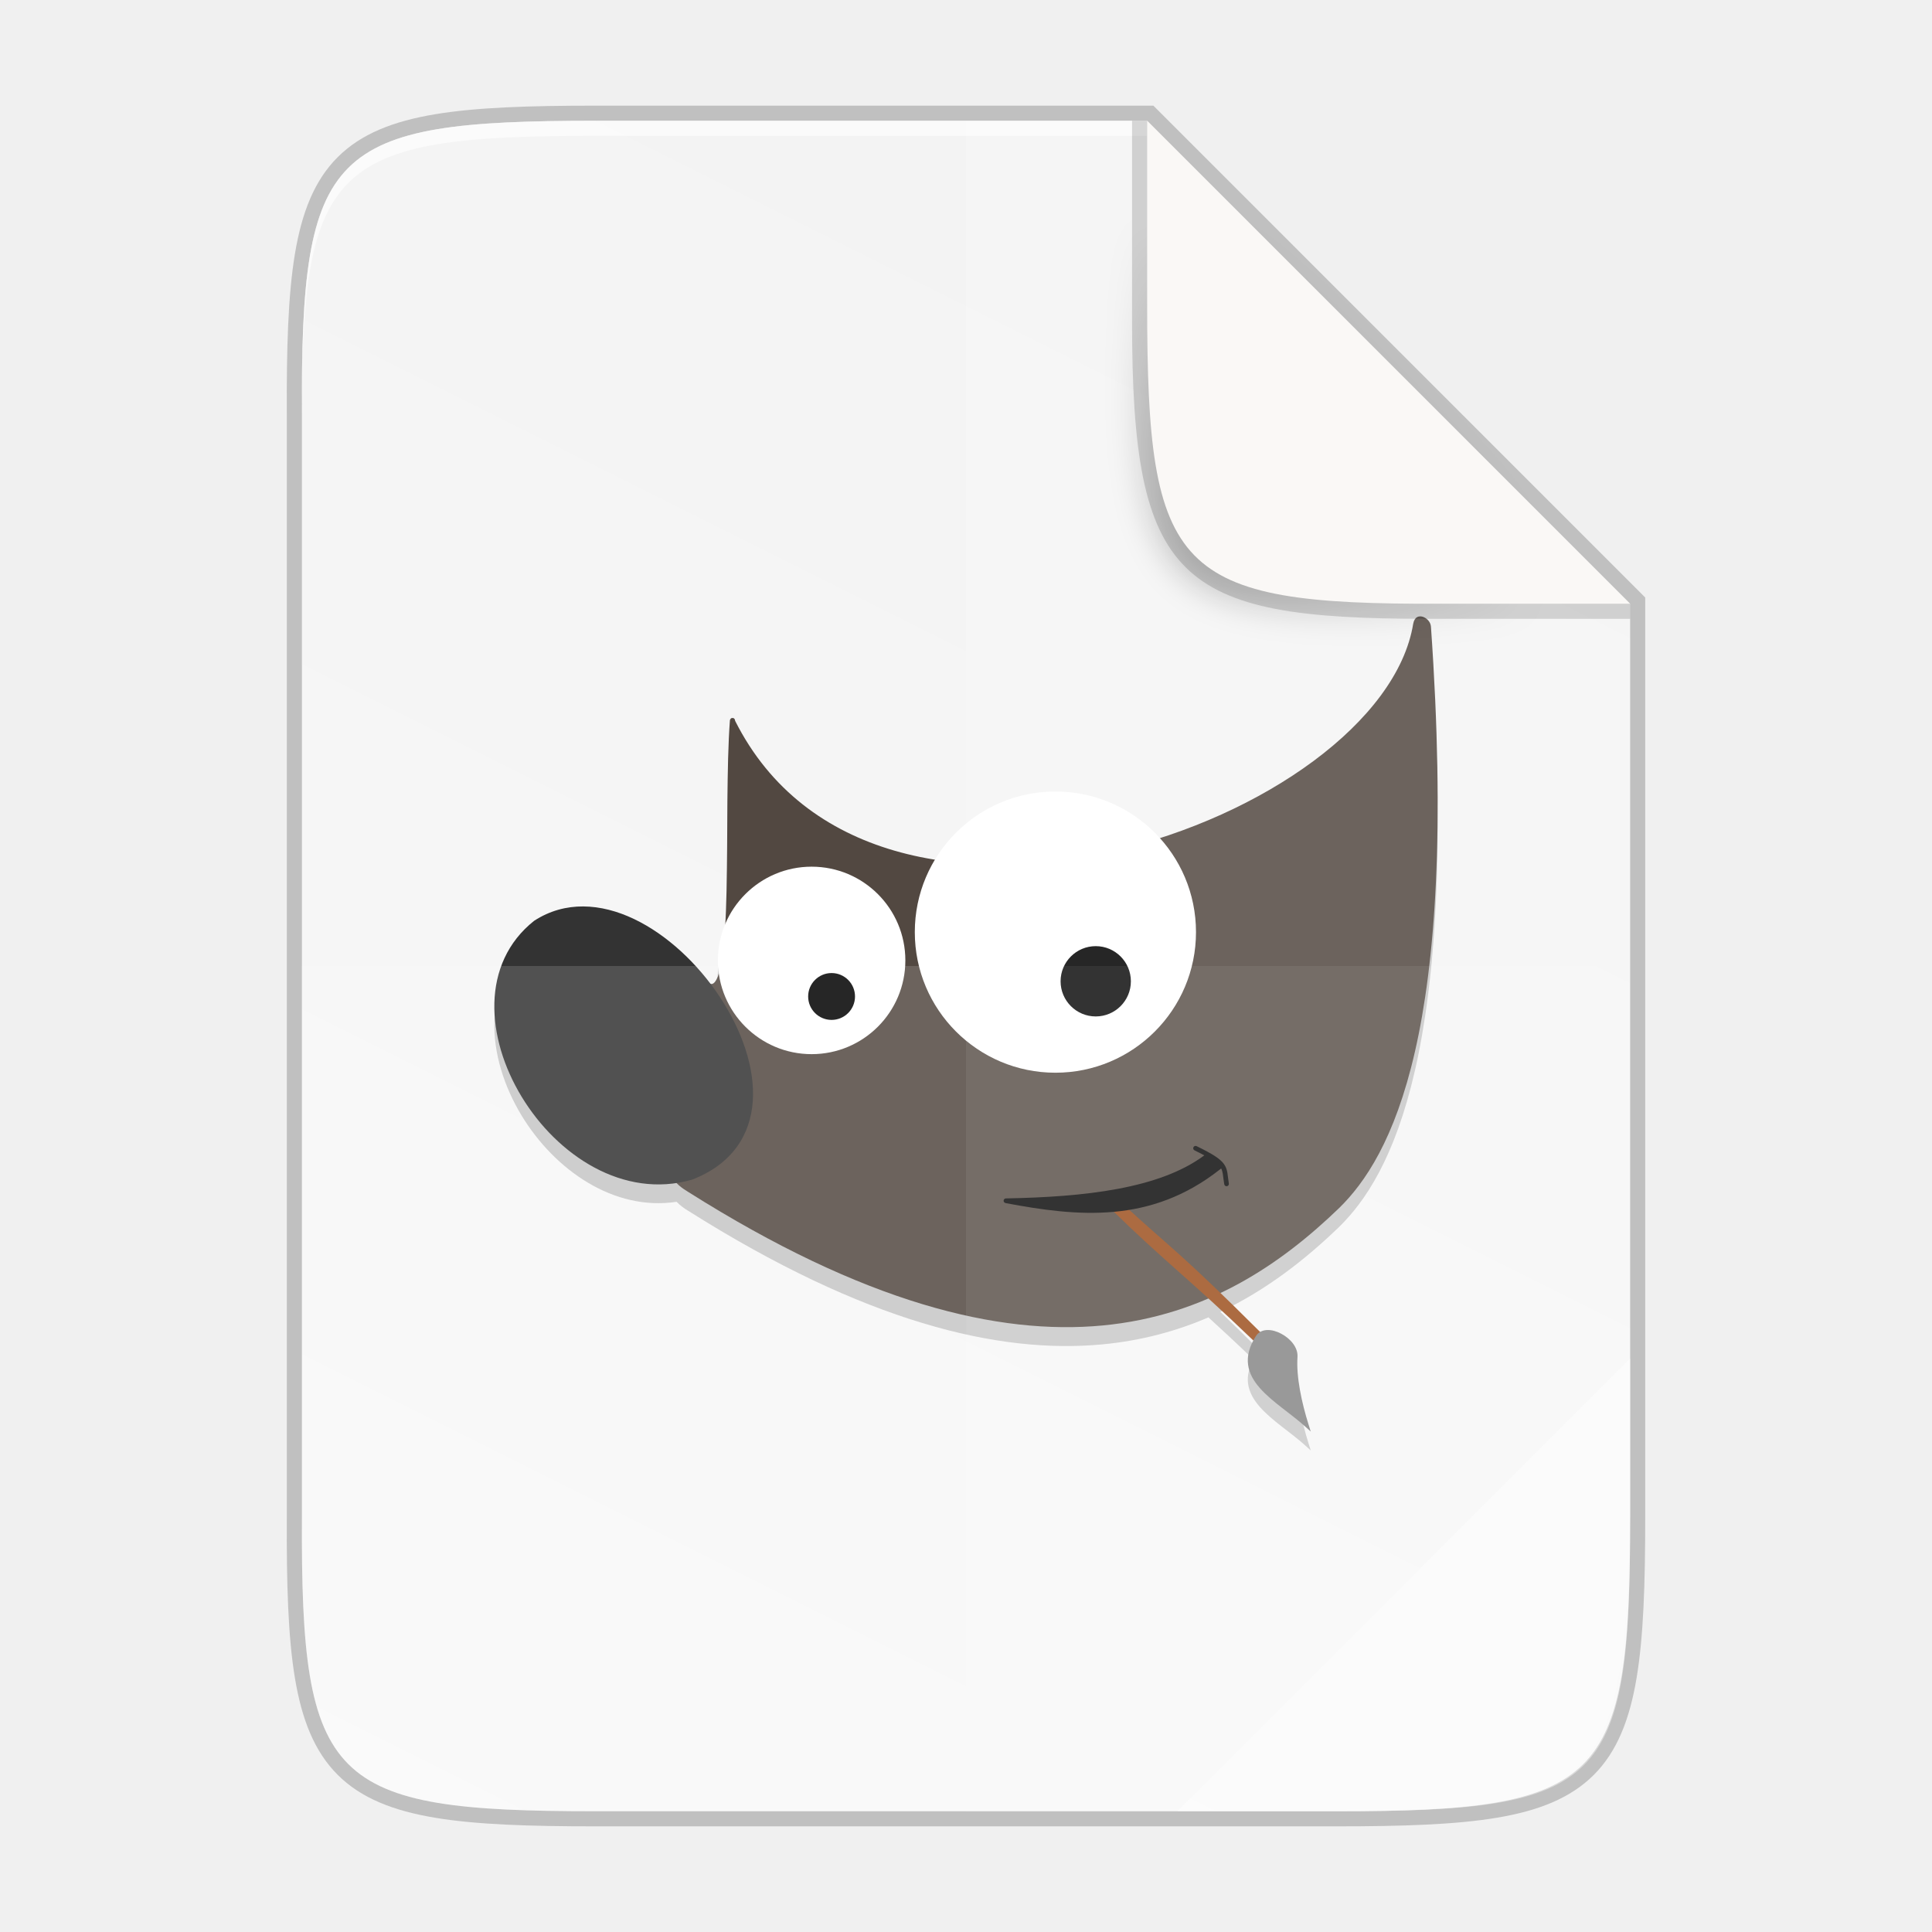
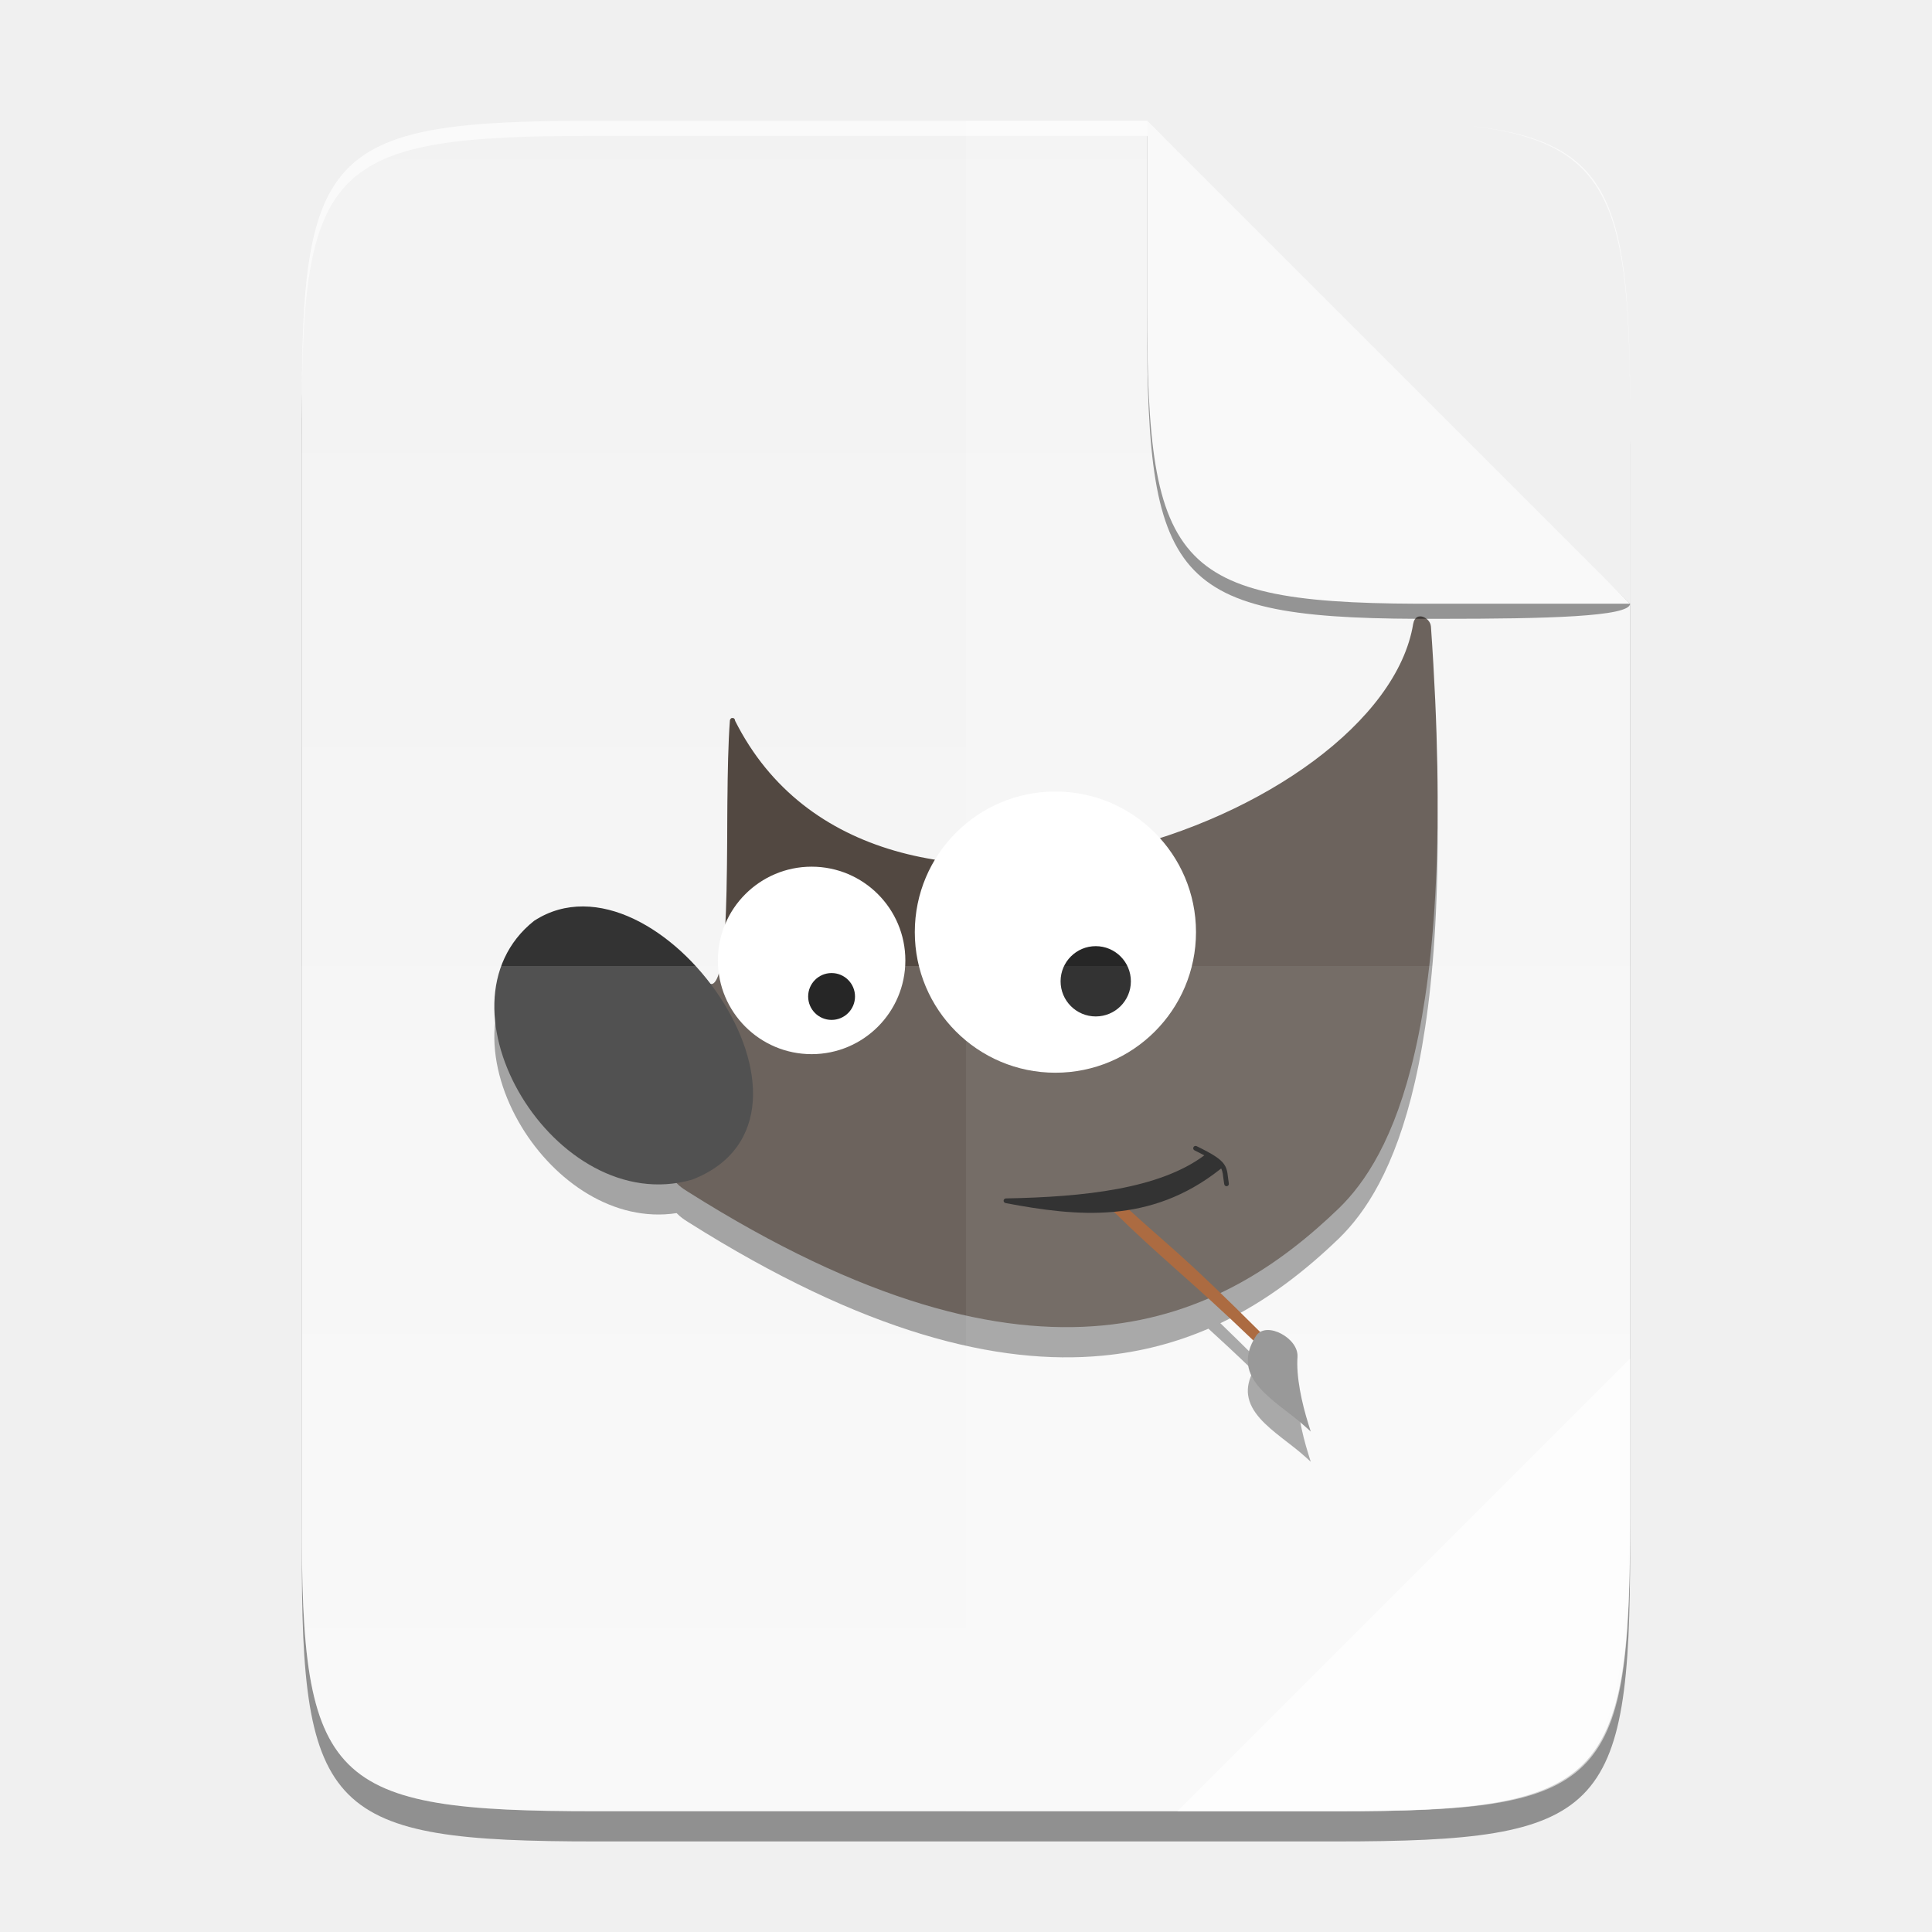
<svg xmlns="http://www.w3.org/2000/svg" xmlns:xlink="http://www.w3.org/1999/xlink" width="256" height="256" id="svg11300" version="1.0" style="display:inline;enable-background:new">
  <defs id="defs3">
-     <linearGradient id="linearGradient1750">
-       <stop style="stop-color:#000000;stop-opacity:1;" offset="0" id="stop1746" />
-       <stop style="stop-color:#000000;stop-opacity:0;" offset="1" id="stop1748" />
-     </linearGradient>
-     <linearGradient gradientUnits="userSpaceOnUse" y2="119.093" x2="-35.31" y1="401.584" x1="529.655" id="linearGradient4226" xlink:href="#linearGradient4338" gradientTransform="matrix(0,-0.4531251,0.4530978,0,2.044348,240)" />
+     <linearGradient gradientUnits="userSpaceOnUse" y2="401.584" x2="-74.917" y1="401.584" x1="525.921" id="linearGradient4226" xlink:href="#linearGradient4338" gradientTransform="matrix(0,-0.4531241,0.4530989,0,2.044095,239.9996)" />
    <linearGradient id="linearGradient4338">
      <stop style="stop-color:#f2f2f2;stop-opacity:1" offset="0" id="stop4340" />
      <stop style="stop-color:#f9f9f9;stop-opacity:1" offset="1" id="stop4342" />
    </linearGradient>
-     <radialGradient xlink:href="#linearGradient1750" id="radialGradient1752" cx="179.993" cy="103.282" fx="179.993" fy="103.282" r="35.069" gradientTransform="matrix(1.368734,-2.0954866e-7,2.0316901e-7,1.352855,-93.35646,-55.72581)" gradientUnits="userSpaceOnUse" />
-     <filter style="color-interpolation-filters:sRGB" id="filter2553" x="-0.072" width="1.144" y="-0.072" height="1.144">
-       <feGaussianBlur stdDeviation="1.98" id="feGaussianBlur2555" />
-     </filter>
  </defs>
  <g style="display:inline" id="layer1">
+     <g id="layer4" style="display:inline;opacity:0.4">
+       <path id="path861" style="color:#000000;display:inline;overflow:visible;visibility:visible;fill:#000000;fill-opacity:1;fill-rule:nonzero;stroke:none;stroke-width:1;marker:none;enable-background:accumulate" d="M 78.927,20 C 43.631,20 39.833,23.626 40.006,58.994 V 132 205.006 C 39.833,240.374 43.631,244 78.927,244 h 98.153 c 35.296,0 38.921,-3.626 38.921,-38.994 V 132 58.994 c 0,-0.265 -0.005,-0.49 -0.006,-0.752 V 80 l -0.004,-0.004 V 80 H 155.992 V 20 Z" />
+     </g>
    <g id="layer2" style="display:inline">
-       <path id="path1163" d="m 78.926,16 c -35.296,0 -39.093,3.625 -38.92,38.994 V 128 201.006 c -0.173,35.368 3.625,38.994 38.92,38.994 h 98.154 c 35.296,0 38.92,-3.625 38.92,-38.994 V 128 80 L 152.002,16 Z" style="color:#000000;display:inline;overflow:visible;visibility:visible;opacity:0.2;fill:none;fill-opacity:1;fill-rule:nonzero;stroke:#000000;stroke-width:4;stroke-miterlimit:4;stroke-dasharray:none;stroke-opacity:1;marker:none;enable-background:accumulate" />
-       <path style="color:#000000;display:inline;overflow:visible;visibility:visible;fill:url(#linearGradient4226);fill-opacity:1;fill-rule:nonzero;stroke:none;stroke-width:1;marker:none;enable-background:accumulate" d="m 78.926,16 c -35.296,0 -39.093,3.625 -38.92,38.994 V 128 201.006 c -0.173,35.368 3.625,38.994 38.92,38.994 h 98.154 c 35.296,0 38.92,-3.625 38.92,-38.994 V 128 80 L 152.002,16 Z" id="rect4158" />
-       <path style="color:#000000;display:inline;overflow:visible;visibility:visible;opacity:0.6;fill:#ffffff;fill-opacity:1;fill-rule:nonzero;stroke:none;stroke-width:1;marker:none;enable-background:accumulate" d="m 78.926,16 c -35.296,0 -39.094,3.626 -38.921,38.994 v 2 C 39.833,21.626 43.631,18 78.926,18 h 73.076 v -2 z" id="path931" />
+       <path id="rect4158" style="color:#000000;display:inline;overflow:visible;visibility:visible;fill:url(#linearGradient4226);fill-opacity:1;fill-rule:nonzero;stroke:none;stroke-width:1;marker:none;enable-background:accumulate" d="m 78.927,16 c -35.296,0 -39.094,3.626 -38.921,38.994 V 128 201.006 C 39.833,236.374 43.631,240 78.927,240 h 98.153 c 35.296,0 38.921,-3.626 38.921,-38.994 V 128 54.994 c 0,-28.217 -2.326,-36.224 -21.181,-38.311 18.852,2.188 21.175,10.646 21.175,38.781 v 0.537 1 V 80 L 151.997,16.004 h 25.001 c 0.466,-0.002 0.866,0.006 1.32,0.006 C 177.891,16.009 177.517,16 177.08,16 Z" />
+     </g>
+     <g id="layer8" style="display:inline">
+       <g id="g879">
+         <path id="path909" style="color:#000000;font-style:normal;font-variant:normal;font-weight:normal;font-stretch:normal;font-size:medium;line-height:normal;font-family:sans-serif;font-variant-ligatures:normal;font-variant-position:normal;font-variant-caps:normal;font-variant-numeric:normal;font-variant-alternates:normal;font-variant-east-asian:normal;font-feature-settings:normal;font-variation-settings:normal;text-indent:0;text-align:start;text-decoration:none;text-decoration-line:none;text-decoration-style:solid;text-decoration-color:#000000;letter-spacing:normal;word-spacing:normal;text-transform:none;writing-mode:lr-tb;direction:ltr;text-orientation:mixed;dominant-baseline:auto;baseline-shift:baseline;text-anchor:start;white-space:normal;shape-padding:0;shape-margin:0;inline-size:0;clip-rule:nonzero;display:inline;overflow:visible;visibility:visible;opacity:0.4;isolation:auto;mix-blend-mode:normal;color-interpolation:sRGB;color-interpolation-filters:linearRGB;solid-color:#000000;solid-opacity:1;vector-effect:none;fill:#000000;fill-opacity:1;fill-rule:nonzero;stroke:none;stroke-width:0.621px;stroke-linecap:butt;stroke-linejoin:miter;stroke-miterlimit:4;stroke-dasharray:none;stroke-dashoffset:0;stroke-opacity:1;color-rendering:auto;image-rendering:auto;shape-rendering:auto;text-rendering:auto;enable-background:accumulate;stop-color:#000000" d="m 188.195,85.672 c -0.146,-8.42e-4 -0.294,0.031 -0.43,0.109 -0.269,0.156 -0.437,0.463 -0.506,0.867 h -0.002 c -1.049,6.466 -6.015,12.853 -13.207,18.189 -5.699,4.229 -12.794,7.775 -20.389,10.211 -3.409,-3.777 -8.327,-6.166 -13.816,-6.166 -6.773,0 -12.682,3.627 -15.943,9.031 -1.834,-0.294 -3.633,-0.688 -5.379,-1.195 -8.901,-2.585 -16.494,-8.016 -21.123,-17.215 -0.004,-0.051 -0.006,-0.099 -0.031,-0.158 -0.016,-0.039 -0.037,-0.085 -0.102,-0.139 -0.016,-0.013 -0.053,-0.04 -0.055,-0.041 -0.001,-6.84e-4 -0.077,-0.027 -0.078,-0.027 -0.003,-6.31e-4 -0.175,0.005 -0.178,0.006 -0.001,4.18e-4 -0.067,0.03 -0.068,0.031 -0.001,7.88e-4 -0.037,0.028 -0.051,0.041 -0.028,0.026 -0.047,0.048 -0.061,0.07 -0.028,0.044 -0.04,0.08 -0.049,0.113 -0.004,0.013 -0.001,0.025 -0.004,0.037 h -0.006 c -0.459,6.085 -0.278,15.156 -0.445,22.566 -0.036,1.569 -0.092,3.038 -0.168,4.412 -0.631,1.489 -0.982,3.125 -0.982,4.844 0,0.582 0.054,1.151 0.131,1.711 -0.101,0.329 -0.209,0.619 -0.324,0.834 -0.14,0.261 -0.287,0.424 -0.412,0.502 -0.122,0.076 -0.219,0.095 -0.371,0.053 -2.783,-3.667 -6.35,-6.784 -10.148,-8.592 -2.191,-1.043 -4.467,-1.646 -6.707,-1.66 -2.24,-0.014 -4.443,0.564 -6.486,1.885 l -0.01,0.004 -0.014,0.01 c -3.558,2.817 -5.164,6.73 -5.275,10.883 -0.111,4.153 1.258,8.554 3.621,12.445 4.376,7.207 12.214,12.684 20.531,11.412 0.454,0.483 0.986,0.857 1.527,1.189 v -0.002 c 23.366,14.757 41.091,19.008 54.906,17.701 5.207,-0.493 9.854,-1.776 14.033,-3.578 1.711,1.557 3.598,3.308 5.891,5.51 0.025,0.024 0.051,0.038 0.076,0.06 -0.62,1.161 -0.844,2.23 -0.715,3.207 0.152,1.153 0.75,2.167 1.564,3.094 1.63,1.853 4.142,3.405 6.018,5.109 l 0.723,0.652 -0.291,-0.928 c -0.901,-2.869 -1.651,-6.322 -1.465,-8.98 v -0.002 c 0.066,-1.279 -0.976,-2.429 -2.158,-3.057 -0.591,-0.314 -1.227,-0.501 -1.82,-0.488 -0.347,0.007 -0.678,0.1 -0.967,0.27 -2.196,-2.185 -3.797,-3.745 -5.275,-5.172 6.202,-2.948 11.344,-7.02 15.742,-11.262 3.374,-3.301 7.38,-9.07 10.049,-20.75 2.669,-11.68 4.015,-29.278 2.111,-56.305 h -0.002 c -0.044,-0.575 -0.479,-1.05 -0.992,-1.258 -0.129,-0.052 -0.272,-0.085 -0.418,-0.086 z M 172.762,192.168 c 0.001,0.004 0.003,0.008 0.004,0.012 -0.003,-0.002 -0.006,-0.004 -0.008,-0.006 0.002,-10e-4 0.002,-0.005 0.004,-0.006 z" />
+         <g id="g1023" transform="matrix(0.5258852,0,0,0.5258838,-53.61087,70.59664)" style="display:inline;enable-background:new">
+           <path id="path984" style="color:#000000;font-style:normal;font-variant:normal;font-weight:normal;font-stretch:normal;font-size:medium;line-height:normal;font-family:sans-serif;font-variant-ligatures:normal;font-variant-position:normal;font-variant-caps:normal;font-variant-numeric:normal;font-variant-alternates:normal;font-variant-east-asian:normal;font-feature-settings:normal;font-variation-settings:normal;text-indent:0;text-align:start;text-decoration:none;text-decoration-line:none;text-decoration-style:solid;text-decoration-color:#000000;letter-spacing:normal;word-spacing:normal;text-transform:none;writing-mode:lr-tb;direction:ltr;text-orientation:mixed;dominant-baseline:auto;baseline-shift:baseline;text-anchor:start;white-space:normal;shape-padding:0;shape-margin:0;inline-size:0;clip-rule:nonzero;display:inline;overflow:visible;visibility:visible;isolation:auto;mix-blend-mode:normal;color-interpolation:sRGB;color-interpolation-filters:linearRGB;solid-color:#000000;solid-opacity:1;vector-effect:none;fill:#524841;fill-opacity:1;fill-rule:nonzero;stroke:none;stroke-width:1.181px;stroke-linecap:butt;stroke-linejoin:miter;stroke-miterlimit:4;stroke-dasharray:none;stroke-dashoffset:0;stroke-opacity:1;color-rendering:auto;image-rendering:auto;shape-rendering:auto;text-rendering:auto;enable-background:accumulate;stop-color:#000000" d="m 459.807,21.06 c -0.277,-0.002 -0.558,0.059 -0.816,0.209 -0.511,0.296 -0.83,0.878 -0.961,1.646 h -0.006 c -1.996,12.295 -11.437,24.441 -25.113,34.588 -13.676,10.147 -31.55,18.288 -50.27,22.637 -18.719,4.349 -38.278,4.906 -55.316,-0.043 -16.925,-4.916 -31.365,-15.244 -40.168,-32.736 -0.008,-0.097 -0.013,-0.188 -0.061,-0.301 -0.031,-0.074 -0.07,-0.16 -0.191,-0.262 -0.03,-0.025 -0.101,-0.077 -0.104,-0.078 -0.002,-0.001 -0.146,-0.052 -0.148,-0.053 v 0.002 c -0.005,-0.001 -0.335,0.006 -0.34,0.008 -0.002,7.94e-4 -0.128,0.059 -0.131,0.061 -0.002,0.002 -0.069,0.056 -0.096,0.08 -0.053,0.049 -0.087,0.089 -0.113,0.131 -0.053,0.083 -0.078,0.153 -0.096,0.217 -0.007,0.024 -0.001,0.047 -0.006,0.07 h -0.012 c -0.873,11.571 -0.527,28.822 -0.846,42.912 -0.16,7.045 -0.487,13.3 -1.203,17.615 -0.358,2.158 -0.819,3.831 -1.352,4.822 -0.266,0.495 -0.545,0.808 -0.783,0.957 -0.238,0.149 -0.423,0.187 -0.725,0.098 l -0.34,1.123 0.34,-1.133 c -0.005,-0.001 -0.212,-0.018 -0.217,-0.018 -0.005,2.3e-4 -0.129,0.015 -0.184,0.035 -0.11,0.041 -0.186,0.1 -0.236,0.148 -0.101,0.096 -0.135,0.17 -0.174,0.244 -0.078,0.149 -0.132,0.303 -0.191,0.496 -0.118,0.387 -0.244,0.92 -0.383,1.604 -0.277,1.367 -0.605,3.313 -0.959,5.666 -0.707,4.705 -1.518,11.021 -2.232,17.381 -0.715,6.36 -1.329,12.767 -1.639,17.678 -0.029,0.466 -0.041,0.844 -0.065,1.281 -1.819,0.002 -3.291,1.449 -3.291,3.234 0,0.209 0.024,0.412 0.062,0.609 l -0.254,0.133 c 0.979,1.881 2.563,2.985 4.148,3.957 l 0.002,-0.004 c 44.432,28.061 78.136,36.143 104.406,33.658 26.296,-2.487 45.082,-15.571 59.623,-29.594 6.417,-6.277 14.033,-17.249 19.107,-39.459 5.075,-22.21 7.638,-55.676 4.018,-107.068 h -0.004 c -0.085,-1.094 -0.911,-1.994 -1.887,-2.389 -0.246,-0.1 -0.52,-0.162 -0.797,-0.164 z" />
+           <g id="g944" transform="matrix(3.779527,0,0,3.779527,220.543,-17.39068)">
+             <ellipse style="display:inline;fill:#ffffff;stroke-width:0.031" id="path1075" cx="38.98" cy="31.224" rx="9.373" ry="9.373" />
+             <ellipse style="display:inline;fill:#ffffff;stroke-width:0.031" id="path1077" cx="22.728" cy="33.11" rx="6.249" ry="6.249" />
+             <ellipse style="display:inline;fill:#000000;stroke-width:0.031" id="path1079" cx="24.059" cy="35.514" rx="1.562" ry="1.562" />
+             <ellipse style="display:inline;fill:#000000;stroke-width:0.047" id="path1081" cx="41.669" cy="34.502" rx="2.343" ry="2.343" />
+           </g>
+           <g id="g1241" transform="matrix(3.779527,0,0,3.779527,220.543,-17.39068)">
+             <g id="g1235">
+               <path id="path1353" style="color:#000000;font-style:normal;font-variant:normal;font-weight:normal;font-stretch:normal;font-size:medium;line-height:normal;font-family:sans-serif;font-variant-ligatures:normal;font-variant-position:normal;font-variant-caps:normal;font-variant-numeric:normal;font-variant-alternates:normal;font-variant-east-asian:normal;font-feature-settings:normal;font-variation-settings:normal;text-indent:0;text-align:start;text-decoration:none;text-decoration-line:none;text-decoration-style:solid;text-decoration-color:#000000;letter-spacing:normal;word-spacing:normal;text-transform:none;writing-mode:lr-tb;direction:ltr;text-orientation:mixed;dominant-baseline:auto;baseline-shift:baseline;text-anchor:start;white-space:normal;shape-padding:0;shape-margin:0;inline-size:0;clip-rule:nonzero;display:inline;overflow:visible;visibility:visible;isolation:auto;mix-blend-mode:normal;color-interpolation:sRGB;color-interpolation-filters:linearRGB;solid-color:#000000;solid-opacity:1;vector-effect:none;fill:#974611;fill-opacity:1;fill-rule:nonzero;stroke:none;stroke-width:1px;stroke-linecap:butt;stroke-linejoin:miter;stroke-miterlimit:4;stroke-dasharray:none;stroke-dashoffset:0;stroke-opacity:1;color-rendering:auto;image-rendering:auto;shape-rendering:auto;text-rendering:auto;enable-background:accumulate;stop-color:#000000" d="m 163.988,186.215 -0.68,0.738 c 0.455,0.418 0.79,0.718 1.217,1.107 -0.092,0.009 -0.185,0.028 -0.277,0.029 -0.269,0.075 -0.727,-0.009 -0.883,0.264 -0.45,-0.438 -0.851,-0.815 -1.318,-1.273 l -0.701,0.715 c 13.197,12.952 19.507,17.407 35.744,33.004 0.818,0.79 1.727,1.081 2.414,0.666 0.343,-0.208 0.543,-0.643 0.494,-1.057 -0.049,-0.414 -0.278,-0.818 -0.658,-1.225 h -0.008 v -0.008 c -21.309,-21.226 -21.736,-20.455 -35.344,-32.961 z" transform="scale(0.2645833)" />
+               <path id="path1368" style="color:#000000;font-style:normal;font-variant:normal;font-weight:normal;font-stretch:normal;font-size:medium;line-height:normal;font-family:sans-serif;font-variant-ligatures:normal;font-variant-position:normal;font-variant-caps:normal;font-variant-numeric:normal;font-variant-alternates:normal;font-variant-east-asian:normal;font-feature-settings:normal;font-variation-settings:normal;text-indent:0;text-align:start;text-decoration:none;text-decoration-line:none;text-decoration-style:solid;text-decoration-color:#000000;letter-spacing:normal;word-spacing:normal;text-transform:none;writing-mode:lr-tb;direction:ltr;text-orientation:mixed;dominant-baseline:auto;baseline-shift:baseline;text-anchor:start;white-space:normal;shape-padding:0;shape-margin:0;inline-size:0;clip-rule:nonzero;display:inline;overflow:visible;visibility:visible;isolation:auto;mix-blend-mode:normal;color-interpolation:sRGB;color-interpolation-filters:linearRGB;solid-color:#000000;solid-opacity:1;vector-effect:none;fill:#808080;fill-opacity:1;fill-rule:nonzero;stroke:none;stroke-width:0.265px;stroke-linecap:butt;stroke-linejoin:miter;stroke-miterlimit:4;stroke-dasharray:none;stroke-dashoffset:0;stroke-opacity:1;color-rendering:auto;image-rendering:auto;shape-rendering:auto;text-rendering:auto;enable-background:accumulate;stop-color:#000000" d="m 53.118,57.75 c -0.299,0.006 -0.582,0.122 -0.756,0.381 l -0.002,0.002 c -0.46,0.71 -0.612,1.351 -0.535,1.932 0.076,0.58 0.377,1.09 0.787,1.556 0.82,0.932 2.084,1.713 3.028,2.57 L 56.003,64.519 55.857,64.052 C 55.403,62.609 55.026,60.872 55.12,59.535 v -0.002 c 0.033,-0.644 -0.491,-1.222 -1.086,-1.537 -0.297,-0.158 -0.618,-0.252 -0.916,-0.246 z m 2.423,6.004 c 5.45e-4,0.002 10e-4,0.004 0.002,0.006 -0.001,-0.001 -0.003,-0.002 -0.004,-0.003 10e-4,-6.3e-4 0.002,-0.002 0.003,-0.003 z" />
+             </g>
+             <path id="path1145" style="color:#000000;font-style:normal;font-variant:normal;font-weight:normal;font-stretch:normal;font-size:medium;line-height:normal;font-family:sans-serif;font-variant-ligatures:normal;font-variant-position:normal;font-variant-caps:normal;font-variant-numeric:normal;font-variant-alternates:normal;font-variant-east-asian:normal;font-feature-settings:normal;font-variation-settings:normal;text-indent:0;text-align:start;text-decoration:none;text-decoration-line:none;text-decoration-style:solid;text-decoration-color:#000000;letter-spacing:normal;word-spacing:normal;text-transform:none;writing-mode:lr-tb;direction:ltr;text-orientation:mixed;dominant-baseline:auto;baseline-shift:baseline;text-anchor:start;white-space:normal;shape-padding:0;shape-margin:0;inline-size:0;clip-rule:nonzero;display:inline;overflow:visible;visibility:visible;isolation:auto;mix-blend-mode:normal;color-interpolation:sRGB;color-interpolation-filters:linearRGB;solid-color:#000000;solid-opacity:1;vector-effect:none;fill:#000000;fill-opacity:1;fill-rule:nonzero;stroke:none;stroke-width:1.181px;stroke-linecap:butt;stroke-linejoin:miter;stroke-miterlimit:4;stroke-dasharray:none;stroke-dashoffset:0;stroke-opacity:1;color-rendering:auto;image-rendering:auto;shape-rendering:auto;text-rendering:auto;enable-background:accumulate;stop-color:#000000" d="m 182.641,171.875 c -0.325,0 -0.592,0.267 -0.592,0.592 0,0.226 0.133,0.417 0.32,0.516 l -0.004,0.008 c 0.962,0.469 1.767,0.883 2.482,1.27 -11.32,8.438 -30.312,10.485 -49.98,10.846 -0.325,0 -0.59,0.265 -0.59,0.59 0,0.291 0.218,0.523 0.496,0.57 l -0.002,0.018 c 18.199,3.435 36.536,5.256 53.939,-8.422 l 0.383,-0.301 c 0.209,0.4 0.322,0.817 0.41,1.338 0.114,0.679 0.178,1.522 0.357,2.598 l 0.008,-0.002 c 0.026,0.301 0.273,0.541 0.58,0.541 0.325,0 0.59,-0.265 0.59,-0.59 0,-0.049 -0.018,-0.093 -0.029,-0.139 l 0.01,-0.002 c -0.17,-1.019 -0.219,-1.843 -0.348,-2.605 -0.128,-0.762 -0.342,-1.48 -0.82,-2.172 -0.956,-1.383 -2.826,-2.582 -6.973,-4.602 l -0.002,0.002 c -0.073,-0.032 -0.152,-0.053 -0.236,-0.053 z" transform="scale(0.2645833)" />
+           </g>
+           <path id="path944" style="color:#000000;font-style:normal;font-variant:normal;font-weight:normal;font-stretch:normal;font-size:medium;line-height:normal;font-family:sans-serif;font-variant-ligatures:normal;font-variant-position:normal;font-variant-caps:normal;font-variant-numeric:normal;font-variant-alternates:normal;font-variant-east-asian:normal;font-feature-settings:normal;font-variation-settings:normal;text-indent:0;text-align:start;text-decoration:none;text-decoration-line:none;text-decoration-style:solid;text-decoration-color:#000000;letter-spacing:normal;word-spacing:normal;text-transform:none;writing-mode:lr-tb;direction:ltr;text-orientation:mixed;dominant-baseline:auto;baseline-shift:baseline;text-anchor:start;white-space:normal;shape-padding:0;shape-margin:0;inline-size:0;clip-rule:nonzero;display:inline;overflow:visible;visibility:visible;isolation:auto;mix-blend-mode:normal;color-interpolation:sRGB;color-interpolation-filters:linearRGB;solid-color:#000000;solid-opacity:1;vector-effect:none;fill:#333333;fill-opacity:1;fill-rule:nonzero;stroke:none;stroke-width:1.181px;stroke-linecap:butt;stroke-linejoin:miter;stroke-miterlimit:4;stroke-dasharray:none;stroke-dashoffset:0;stroke-opacity:1;color-rendering:auto;image-rendering:auto;shape-rendering:auto;text-rendering:auto;enable-background:accumulate;stop-color:#000000" d="m 248.918,94.148 c -4.259,-0.027 -8.448,1.073 -12.334,3.584 l -0.018,0.008 -0.027,0.018 c -6.767,5.357 -9.82,12.796 -10.031,20.693 -0.211,7.897 2.391,16.266 6.885,23.666 8.988,14.801 25.65,25.796 42.852,20.895 h 0.027 l 0.025,-0.01 c 10.131,-3.897 14.749,-11.314 15.324,-19.77 0.575,-8.456 -2.78,-17.939 -8.324,-26.314 -5.544,-8.375 -13.296,-15.648 -21.627,-19.613 -4.166,-1.983 -8.493,-3.13 -12.752,-3.156 z" />
+         </g>
+       </g>
+     </g>
+     <g id="layer3" style="display:inline">
+       <path style="color:#000000;display:inline;overflow:visible;visibility:visible;opacity:0.6;fill:#ffffff;fill-opacity:1;fill-rule:nonzero;stroke:none;stroke-width:8;stroke-linecap:butt;stroke-linejoin:miter;stroke-miterlimit:4;stroke-dasharray:none;stroke-dashoffset:0;stroke-opacity:1;marker:none;enable-background:accumulate" d="m 155.999,240 59.998,-60 v 22.484 c -0.052,33.996 -3.803,37.516 -38.173,37.516 z" id="path4254" />
+       <path id="path931" style="color:#000000;display:inline;overflow:visible;visibility:visible;opacity:0.6;fill:#ffffff;fill-opacity:1;fill-rule:nonzero;stroke:none;stroke-width:1;marker:none;enable-background:accumulate" d="M 78.926,16 C 43.63,16 39.832,19.626 40.005,54.994 v 2 C 39.832,21.626 43.63,18 78.926,18 h 75.067 l -1.996,-1.996 h 25.001 c 0.464,-0.002 0.862,0.006 1.314,0.006 C 177.886,16.009 177.513,16 177.078,16 Z m 115.931,0.689 c 18.817,2.195 21.138,10.659 21.138,38.775 v 0.537 0.49 c 1.9e-4,0.176 0.004,0.325 0.004,0.502 v -2 c 0,-28.197 -2.323,-36.211 -21.142,-38.305 z" />
+       <path id="path4231-3" style="color:#000000;display:inline;overflow:visible;visibility:visible;opacity:0.15;fill:#ffffff;fill-opacity:1;fill-rule:nonzero;stroke:none;stroke-width:1;marker:none;enable-background:accumulate" d="M 128.002,16 V 128 H 216 V 80 L 152.002,16 Z" />
+       <path id="path4255-6" style="color:#000000;display:inline;overflow:visible;visibility:visible;opacity:0.15;fill:#ffffff;fill-opacity:1;fill-rule:nonzero;stroke:none;stroke-width:1;marker:none;enable-background:accumulate" d="m 40.005,128 v 73.008 C 39.832,236.376 43.63,240 78.925,240 h 49.076 V 128 Z" />
+       <path id="path883" style="color:#000000;display:inline;overflow:visible;visibility:visible;opacity:0.2;fill:#ffffff;fill-opacity:1;fill-rule:nonzero;stroke:none;stroke-width:1;marker:none;enable-background:accumulate" d="m 128.002,128 v 112 h 49.078 C 212.376,240 215.082,236.364 216,201.008 V 128 Z" />
    </g>
    <g id="layer6" style="display:inline">
-       <path id="path1025" style="color:#000000;font-style:normal;font-variant:normal;font-weight:normal;font-stretch:normal;font-size:medium;line-height:normal;font-family:sans-serif;font-variant-ligatures:normal;font-variant-position:normal;font-variant-caps:normal;font-variant-numeric:normal;font-variant-alternates:normal;font-variant-east-asian:normal;font-feature-settings:normal;font-variation-settings:normal;text-indent:0;text-align:start;text-decoration:none;text-decoration-line:none;text-decoration-style:solid;text-decoration-color:#000000;letter-spacing:normal;word-spacing:normal;text-transform:none;writing-mode:lr-tb;direction:ltr;text-orientation:mixed;dominant-baseline:auto;baseline-shift:baseline;text-anchor:start;white-space:normal;shape-padding:0;shape-margin:0;inline-size:0;clip-rule:nonzero;display:inline;overflow:visible;visibility:visible;opacity:0.2;isolation:auto;mix-blend-mode:normal;color-interpolation:sRGB;color-interpolation-filters:linearRGB;solid-color:#000000;solid-opacity:1;vector-effect:none;fill:#000000;fill-opacity:1;fill-rule:nonzero;stroke:none;stroke-width:0.621px;stroke-linecap:butt;stroke-linejoin:miter;stroke-miterlimit:4;stroke-dasharray:none;stroke-dashoffset:0;stroke-opacity:1;color-rendering:auto;image-rendering:auto;shape-rendering:auto;text-rendering:auto;enable-background:accumulate;stop-color:#000000" d="m 188.193,84.172 c -0.145,-4.79e-4 -0.292,0.032 -0.427,0.11 -0.269,0.156 -0.437,0.463 -0.505,0.867 h -0.005 c -1.049,6.466 -6.014,12.852 -13.206,18.188 -5.691,4.223 -12.774,7.764 -20.356,10.2 -3.415,-3.789 -8.345,-6.187 -13.848,-6.187 -6.788,0 -12.711,3.638 -15.977,9.058 -1.823,-0.293 -3.61,-0.685 -5.347,-1.189 -8.901,-2.585 -16.494,-8.018 -21.123,-17.217 -0.004,-0.051 -0.007,-0.099 -0.032,-0.159 -0.016,-0.039 -0.036,-0.083 -0.1,-0.137 -0.016,-0.013 -0.052,-0.041 -0.054,-0.042 -0.001,-6.9e-4 -0.077,-0.027 -0.078,-0.027 -0.002,-6.4e-4 -0.178,0.004 -0.181,0.005 -0.001,4.1e-4 -0.067,0.031 -0.068,0.032 -0.001,7.8e-4 -0.035,0.029 -0.049,0.042 -0.028,0.026 -0.047,0.049 -0.061,0.071 -0.028,0.044 -0.04,0.079 -0.049,0.112 -0.004,0.013 -0.001,0.024 -0.005,0.037 h -0.007 c -0.459,6.085 -0.277,15.158 -0.444,22.568 -0.035,1.559 -0.098,2.984 -0.173,4.351 -0.646,1.505 -1.006,3.163 -1.006,4.905 0,0.594 0.056,1.174 0.137,1.746 -0.096,0.301 -0.193,0.598 -0.3,0.798 -0.14,0.261 -0.288,0.425 -0.413,0.503 -0.121,0.076 -0.218,0.093 -0.369,0.051 -2.783,-3.667 -6.35,-6.783 -10.149,-8.591 -2.191,-1.043 -4.467,-1.646 -6.707,-1.66 -2.24,-0.014 -4.443,0.564 -6.487,1.885 l -0.01,0.005 -0.015,0.007 c -3.558,2.817 -5.163,6.731 -5.273,10.884 -0.111,4.153 1.257,8.555 3.621,12.446 4.376,7.206 12.211,12.681 20.527,11.411 0.454,0.484 0.987,0.859 1.528,1.191 l 0.002,-0.002 c 23.366,14.757 41.09,19.007 54.905,17.7 5.208,-0.493 9.854,-1.777 14.033,-3.579 1.711,1.558 3.598,3.308 5.891,5.51 0.025,0.024 0.051,0.039 0.076,0.061 -0.619,1.161 -0.842,2.231 -0.713,3.208 0.152,1.153 0.75,2.167 1.565,3.093 1.63,1.853 4.143,3.405 6.018,5.11 l 0.72,0.652 -0.291,-0.93 c -0.901,-2.869 -1.651,-6.318 -1.465,-8.977 v -0.005 c 0.066,-1.279 -0.976,-2.427 -2.158,-3.054 -0.591,-0.314 -1.225,-0.503 -1.819,-0.491 l -0.002,0.002 c -0.347,0.007 -0.676,0.099 -0.964,0.269 -2.197,-2.187 -3.8,-3.746 -5.278,-5.173 6.201,-2.948 11.344,-7.019 15.742,-11.26 3.374,-3.301 7.38,-9.069 10.049,-20.75 2.669,-11.68 4.016,-29.28 2.112,-56.306 h -0.002 c -0.044,-0.575 -0.478,-1.05 -0.991,-1.257 -0.129,-0.052 -0.273,-0.084 -0.417,-0.085 z m -15.432,106.497 h 0.002 c 0.001,0.004 0.002,0.009 0.002,0.013 -0.002,-0.002 -0.006,-0.005 -0.01,-0.007 0.002,-10e-4 0.004,-0.004 0.005,-0.005 z" />
-       <g id="g1023" transform="matrix(0.5258852,0,0,0.5258838,-53.61087,70.5962)">
-         <path id="path984" style="color:#000000;font-style:normal;font-variant:normal;font-weight:normal;font-stretch:normal;font-size:medium;line-height:normal;font-family:sans-serif;font-variant-ligatures:normal;font-variant-position:normal;font-variant-caps:normal;font-variant-numeric:normal;font-variant-alternates:normal;font-variant-east-asian:normal;font-feature-settings:normal;font-variation-settings:normal;text-indent:0;text-align:start;text-decoration:none;text-decoration-line:none;text-decoration-style:solid;text-decoration-color:#000000;letter-spacing:normal;word-spacing:normal;text-transform:none;writing-mode:lr-tb;direction:ltr;text-orientation:mixed;dominant-baseline:auto;baseline-shift:baseline;text-anchor:start;white-space:normal;shape-padding:0;shape-margin:0;inline-size:0;clip-rule:nonzero;display:inline;overflow:visible;visibility:visible;isolation:auto;mix-blend-mode:normal;color-interpolation:sRGB;color-interpolation-filters:linearRGB;solid-color:#000000;solid-opacity:1;vector-effect:none;fill:#524841;fill-opacity:1;fill-rule:nonzero;stroke:none;stroke-width:1.181px;stroke-linecap:butt;stroke-linejoin:miter;stroke-miterlimit:4;stroke-dasharray:none;stroke-dashoffset:0;stroke-opacity:1;color-rendering:auto;image-rendering:auto;shape-rendering:auto;text-rendering:auto;enable-background:accumulate;stop-color:#000000" d="m 459.807,21.06 c -0.277,-0.002 -0.558,0.059 -0.816,0.209 -0.511,0.296 -0.83,0.878 -0.961,1.646 h -0.006 c -1.996,12.295 -11.437,24.441 -25.113,34.588 -13.676,10.147 -31.55,18.288 -50.27,22.637 -18.719,4.349 -38.278,4.906 -55.316,-0.043 -16.925,-4.916 -31.365,-15.244 -40.168,-32.736 -0.008,-0.097 -0.013,-0.188 -0.061,-0.301 -0.031,-0.074 -0.07,-0.16 -0.191,-0.262 -0.03,-0.025 -0.101,-0.077 -0.104,-0.078 -0.002,-0.001 -0.146,-0.052 -0.148,-0.053 v 0.002 c -0.005,-0.001 -0.335,0.006 -0.34,0.008 -0.002,7.94e-4 -0.128,0.059 -0.131,0.061 -0.002,0.002 -0.069,0.056 -0.096,0.08 -0.053,0.049 -0.087,0.089 -0.113,0.131 -0.053,0.083 -0.078,0.153 -0.096,0.217 -0.007,0.024 -0.001,0.047 -0.006,0.07 h -0.012 c -0.873,11.571 -0.527,28.822 -0.846,42.912 -0.16,7.045 -0.487,13.3 -1.203,17.615 -0.358,2.158 -0.819,3.831 -1.352,4.822 -0.266,0.495 -0.545,0.808 -0.783,0.957 -0.238,0.149 -0.423,0.187 -0.725,0.098 l -0.34,1.123 0.34,-1.133 c -0.005,-0.001 -0.212,-0.018 -0.217,-0.018 -0.005,2.3e-4 -0.129,0.015 -0.184,0.035 -0.11,0.041 -0.186,0.1 -0.236,0.148 -0.101,0.096 -0.135,0.17 -0.174,0.244 -0.078,0.149 -0.132,0.303 -0.191,0.496 -0.118,0.387 -0.244,0.92 -0.383,1.604 -0.277,1.367 -0.605,3.313 -0.959,5.666 -0.707,4.705 -1.518,11.021 -2.232,17.381 -0.715,6.36 -1.329,12.767 -1.639,17.678 -0.029,0.466 -0.041,0.844 -0.065,1.281 -1.819,0.002 -3.291,1.449 -3.291,3.234 0,0.209 0.024,0.412 0.062,0.609 l -0.254,0.133 c 0.979,1.881 2.563,2.985 4.148,3.957 l 0.002,-0.004 c 44.432,28.061 78.136,36.143 104.406,33.658 26.296,-2.487 45.082,-15.571 59.623,-29.594 6.417,-6.277 14.033,-17.249 19.107,-39.459 5.075,-22.21 7.638,-55.676 4.018,-107.068 h -0.004 c -0.085,-1.094 -0.911,-1.994 -1.887,-2.389 -0.246,-0.1 -0.52,-0.162 -0.797,-0.164 z" />
-         <g id="g944" transform="matrix(3.779527,0,0,3.779527,220.543,-17.39068)">
-           <ellipse style="display:inline;fill:#ffffff;stroke-width:0.031" id="path1075" cx="38.98" cy="31.224" rx="9.373" ry="9.373" />
-           <ellipse style="display:inline;fill:#ffffff;stroke-width:0.031" id="path1077" cx="22.728" cy="33.11" rx="6.249" ry="6.249" />
-           <ellipse style="display:inline;fill:#000000;stroke-width:0.031" id="path1079" cx="24.059" cy="35.514" rx="1.562" ry="1.562" />
-           <ellipse style="display:inline;fill:#000000;stroke-width:0.047" id="path1081" cx="41.669" cy="34.502" rx="2.343" ry="2.343" />
-         </g>
-         <g id="g1241" transform="matrix(3.779527,0,0,3.779527,220.543,-17.39068)">
-           <g id="g1235">
-             <path id="path1353" style="color:#000000;font-style:normal;font-variant:normal;font-weight:normal;font-stretch:normal;font-size:medium;line-height:normal;font-family:sans-serif;font-variant-ligatures:normal;font-variant-position:normal;font-variant-caps:normal;font-variant-numeric:normal;font-variant-alternates:normal;font-variant-east-asian:normal;font-feature-settings:normal;font-variation-settings:normal;text-indent:0;text-align:start;text-decoration:none;text-decoration-line:none;text-decoration-style:solid;text-decoration-color:#000000;letter-spacing:normal;word-spacing:normal;text-transform:none;writing-mode:lr-tb;direction:ltr;text-orientation:mixed;dominant-baseline:auto;baseline-shift:baseline;text-anchor:start;white-space:normal;shape-padding:0;shape-margin:0;inline-size:0;clip-rule:nonzero;display:inline;overflow:visible;visibility:visible;isolation:auto;mix-blend-mode:normal;color-interpolation:sRGB;color-interpolation-filters:linearRGB;solid-color:#000000;solid-opacity:1;vector-effect:none;fill:#974611;fill-opacity:1;fill-rule:nonzero;stroke:none;stroke-width:1px;stroke-linecap:butt;stroke-linejoin:miter;stroke-miterlimit:4;stroke-dasharray:none;stroke-dashoffset:0;stroke-opacity:1;color-rendering:auto;image-rendering:auto;shape-rendering:auto;text-rendering:auto;enable-background:accumulate;stop-color:#000000" d="m 163.988,186.215 -0.68,0.738 c 0.455,0.418 0.79,0.718 1.217,1.107 -0.092,0.009 -0.185,0.028 -0.277,0.029 -0.269,0.075 -0.727,-0.009 -0.883,0.264 -0.45,-0.438 -0.851,-0.815 -1.318,-1.273 l -0.701,0.715 c 13.197,12.952 19.507,17.407 35.744,33.004 0.818,0.79 1.727,1.081 2.414,0.666 0.343,-0.208 0.543,-0.643 0.494,-1.057 -0.049,-0.414 -0.278,-0.818 -0.658,-1.225 h -0.008 v -0.008 c -21.309,-21.226 -21.736,-20.455 -35.344,-32.961 z" transform="scale(0.2645833)" />
-             <path id="path1368" style="color:#000000;font-style:normal;font-variant:normal;font-weight:normal;font-stretch:normal;font-size:medium;line-height:normal;font-family:sans-serif;font-variant-ligatures:normal;font-variant-position:normal;font-variant-caps:normal;font-variant-numeric:normal;font-variant-alternates:normal;font-variant-east-asian:normal;font-feature-settings:normal;font-variation-settings:normal;text-indent:0;text-align:start;text-decoration:none;text-decoration-line:none;text-decoration-style:solid;text-decoration-color:#000000;letter-spacing:normal;word-spacing:normal;text-transform:none;writing-mode:lr-tb;direction:ltr;text-orientation:mixed;dominant-baseline:auto;baseline-shift:baseline;text-anchor:start;white-space:normal;shape-padding:0;shape-margin:0;inline-size:0;clip-rule:nonzero;display:inline;overflow:visible;visibility:visible;isolation:auto;mix-blend-mode:normal;color-interpolation:sRGB;color-interpolation-filters:linearRGB;solid-color:#000000;solid-opacity:1;vector-effect:none;fill:#808080;fill-opacity:1;fill-rule:nonzero;stroke:none;stroke-width:0.265px;stroke-linecap:butt;stroke-linejoin:miter;stroke-miterlimit:4;stroke-dasharray:none;stroke-dashoffset:0;stroke-opacity:1;color-rendering:auto;image-rendering:auto;shape-rendering:auto;text-rendering:auto;enable-background:accumulate;stop-color:#000000" d="m 53.118,57.75 c -0.299,0.006 -0.582,0.122 -0.756,0.381 l -0.002,0.002 c -0.46,0.71 -0.612,1.351 -0.535,1.932 0.076,0.58 0.377,1.09 0.787,1.556 0.82,0.932 2.084,1.713 3.028,2.57 L 56.003,64.519 55.857,64.052 C 55.403,62.609 55.026,60.872 55.12,59.535 v -0.002 c 0.033,-0.644 -0.491,-1.222 -1.086,-1.537 -0.297,-0.158 -0.618,-0.252 -0.916,-0.246 z m 2.423,6.004 c 5.45e-4,0.002 10e-4,0.004 0.002,0.006 -0.001,-0.001 -0.003,-0.002 -0.004,-0.003 10e-4,-6.3e-4 0.002,-0.002 0.003,-0.003 z" />
-           </g>
-           <path id="path1145" style="color:#000000;font-style:normal;font-variant:normal;font-weight:normal;font-stretch:normal;font-size:medium;line-height:normal;font-family:sans-serif;font-variant-ligatures:normal;font-variant-position:normal;font-variant-caps:normal;font-variant-numeric:normal;font-variant-alternates:normal;font-variant-east-asian:normal;font-feature-settings:normal;font-variation-settings:normal;text-indent:0;text-align:start;text-decoration:none;text-decoration-line:none;text-decoration-style:solid;text-decoration-color:#000000;letter-spacing:normal;word-spacing:normal;text-transform:none;writing-mode:lr-tb;direction:ltr;text-orientation:mixed;dominant-baseline:auto;baseline-shift:baseline;text-anchor:start;white-space:normal;shape-padding:0;shape-margin:0;inline-size:0;clip-rule:nonzero;display:inline;overflow:visible;visibility:visible;isolation:auto;mix-blend-mode:normal;color-interpolation:sRGB;color-interpolation-filters:linearRGB;solid-color:#000000;solid-opacity:1;vector-effect:none;fill:#000000;fill-opacity:1;fill-rule:nonzero;stroke:none;stroke-width:1.181px;stroke-linecap:butt;stroke-linejoin:miter;stroke-miterlimit:4;stroke-dasharray:none;stroke-dashoffset:0;stroke-opacity:1;color-rendering:auto;image-rendering:auto;shape-rendering:auto;text-rendering:auto;enable-background:accumulate;stop-color:#000000" d="m 182.641,171.875 c -0.325,0 -0.592,0.267 -0.592,0.592 0,0.226 0.133,0.417 0.32,0.516 l -0.004,0.008 c 0.962,0.469 1.767,0.883 2.482,1.27 -11.32,8.438 -30.312,10.485 -49.98,10.846 -0.325,0 -0.59,0.265 -0.59,0.59 0,0.291 0.218,0.523 0.496,0.57 l -0.002,0.018 c 18.199,3.435 36.536,5.256 53.939,-8.422 l 0.383,-0.301 c 0.209,0.4 0.322,0.817 0.41,1.338 0.114,0.679 0.178,1.522 0.357,2.598 l 0.008,-0.002 c 0.026,0.301 0.273,0.541 0.58,0.541 0.325,0 0.59,-0.265 0.59,-0.59 0,-0.049 -0.018,-0.093 -0.029,-0.139 l 0.01,-0.002 c -0.17,-1.019 -0.219,-1.843 -0.348,-2.605 -0.128,-0.762 -0.342,-1.48 -0.82,-2.172 -0.956,-1.383 -2.826,-2.582 -6.973,-4.602 l -0.002,0.002 c -0.073,-0.032 -0.152,-0.053 -0.236,-0.053 z" transform="scale(0.2645833)" />
-         </g>
-         <path id="path944" style="color:#000000;font-style:normal;font-variant:normal;font-weight:normal;font-stretch:normal;font-size:medium;line-height:normal;font-family:sans-serif;font-variant-ligatures:normal;font-variant-position:normal;font-variant-caps:normal;font-variant-numeric:normal;font-variant-alternates:normal;font-variant-east-asian:normal;font-feature-settings:normal;font-variation-settings:normal;text-indent:0;text-align:start;text-decoration:none;text-decoration-line:none;text-decoration-style:solid;text-decoration-color:#000000;letter-spacing:normal;word-spacing:normal;text-transform:none;writing-mode:lr-tb;direction:ltr;text-orientation:mixed;dominant-baseline:auto;baseline-shift:baseline;text-anchor:start;white-space:normal;shape-padding:0;shape-margin:0;inline-size:0;clip-rule:nonzero;display:inline;overflow:visible;visibility:visible;isolation:auto;mix-blend-mode:normal;color-interpolation:sRGB;color-interpolation-filters:linearRGB;solid-color:#000000;solid-opacity:1;vector-effect:none;fill:#333333;fill-opacity:1;fill-rule:nonzero;stroke:none;stroke-width:1.181px;stroke-linecap:butt;stroke-linejoin:miter;stroke-miterlimit:4;stroke-dasharray:none;stroke-dashoffset:0;stroke-opacity:1;color-rendering:auto;image-rendering:auto;shape-rendering:auto;text-rendering:auto;enable-background:accumulate;stop-color:#000000" d="m 248.918,94.148 c -4.259,-0.027 -8.448,1.073 -12.334,3.584 l -0.018,0.008 -0.027,0.018 c -6.767,5.357 -9.82,12.796 -10.031,20.693 -0.211,7.897 2.391,16.266 6.885,23.666 8.988,14.801 25.65,25.796 42.852,20.895 h 0.027 l 0.025,-0.01 c 10.131,-3.897 14.749,-11.314 15.324,-19.77 0.575,-8.456 -2.78,-17.939 -8.324,-26.314 -5.544,-8.375 -13.296,-15.648 -21.627,-19.613 -4.166,-1.983 -8.493,-3.13 -12.752,-3.156 z" />
-       </g>
-     </g>
-     <g id="layer5" style="display:inline">
-       <path id="path4231" style="color:#000000;display:inline;overflow:visible;visibility:visible;opacity:0.15;fill:#ffffff;fill-opacity:1;fill-rule:nonzero;stroke:none;stroke-width:1;marker:none;enable-background:accumulate" d="M 128.002 16 L 128.002 128 L 216 128 L 216 80 L 152.002 16 L 128.002 16 z " />
-       <path style="color:#000000;display:inline;overflow:visible;visibility:visible;opacity:0.4;fill:#ffffff;fill-opacity:1;fill-rule:nonzero;stroke:none;stroke-width:8;stroke-linecap:butt;stroke-linejoin:miter;stroke-miterlimit:4;stroke-dasharray:none;stroke-dashoffset:0;stroke-opacity:1;marker:none;enable-background:accumulate" d="m 156.002,240 59.998,-60 v 22.484 c -0.052,33.996 -3.803,37.516 -38.173,37.516 z" id="path4254" />
-       <g id="g894">
-         <path id="path4255" style="color:#000000;display:inline;overflow:visible;visibility:visible;opacity:0.15;fill:#ffffff;fill-opacity:1;fill-rule:nonzero;stroke:none;stroke-width:1;marker:none;enable-background:accumulate" d="M 40.006 128 L 40.006 201.008 C 39.833 236.376 43.63 240 78.926 240 L 128.002 240 L 128.002 128 L 40.006 128 z " />
-         <path id="path883" style="color:#000000;display:inline;overflow:visible;visibility:visible;opacity:0.2;fill:#ffffff;fill-opacity:1;fill-rule:nonzero;stroke:none;stroke-width:1;marker:none;enable-background:accumulate" d="m 128.002,128 v 112 h 49.078 C 212.376,240 215.082,236.364 216,201.008 V 128 Z" />
-       </g>
-     </g>
-     <g id="layer9" style="display:inline">
-       <path style="color:#000000;display:inline;overflow:visible;visibility:visible;opacity:0.2;fill:url(#radialGradient1752);fill-opacity:1;fill-rule:nonzero;stroke:none;stroke-width:1;marker:none;filter:url(#filter2553);enable-background:accumulate" d="m 213.006,90 -66,-66 0.003,24.999 v 1 0.537 c 0,35.294 3.626,39.632 38.994,39.459 z" id="rect4158-0-3-6" transform="matrix(0.9999686,0,0,1,3.001257,-8.000036)" />
-       <path style="color:#000000;display:inline;overflow:visible;visibility:visible;opacity:0.15;fill:#000000;fill-opacity:1;fill-rule:nonzero;stroke:none;stroke-width:1;marker:none;enable-background:accumulate" d="m 216,82 v -2 L 152.002,16 h -2 v 24.999 1 0.537 c 0,34.464 6,39.464 38.993,39.459 z" id="rect4158-0-3-2" />
-       <path style="color:#000000;display:inline;overflow:visible;visibility:visible;fill:#faf8f6;fill-opacity:1;fill-rule:nonzero;stroke:none;stroke-width:1;marker:none;enable-background:accumulate" d="M 215.997,79.995 152.005,16 v 22.998 1 0.537 c 0,35.294 3.626,39.632 38.993,39.459 z" id="rect4158-0-3" />
+       <path style="color:#000000;display:inline;overflow:visible;visibility:visible;opacity:0.4;fill:#000000;fill-opacity:1;fill-rule:nonzero;stroke:none;stroke-width:1;marker:none;enable-background:accumulate" d="m 215.992,80 -63.997,-62 v 22.998 1 0.537 c 0,35.295 3.626,39.633 38.996,39.46 13.805,0 25.001,-0.271 25.001,-1.995 z" id="path872" />
+       <path style="color:#000000;display:inline;overflow:visible;visibility:visible;fill:#f9f9f9;fill-opacity:1;fill-rule:nonzero;stroke:none;stroke-width:1;marker:none;enable-background:accumulate" d="M 215.992,79.995 151.995,16 v 22.998 1 0.537 c 0,35.295 3.626,39.633 38.996,39.46 z" id="rect4158-0-3" />
    </g>
  </g>
</svg>
